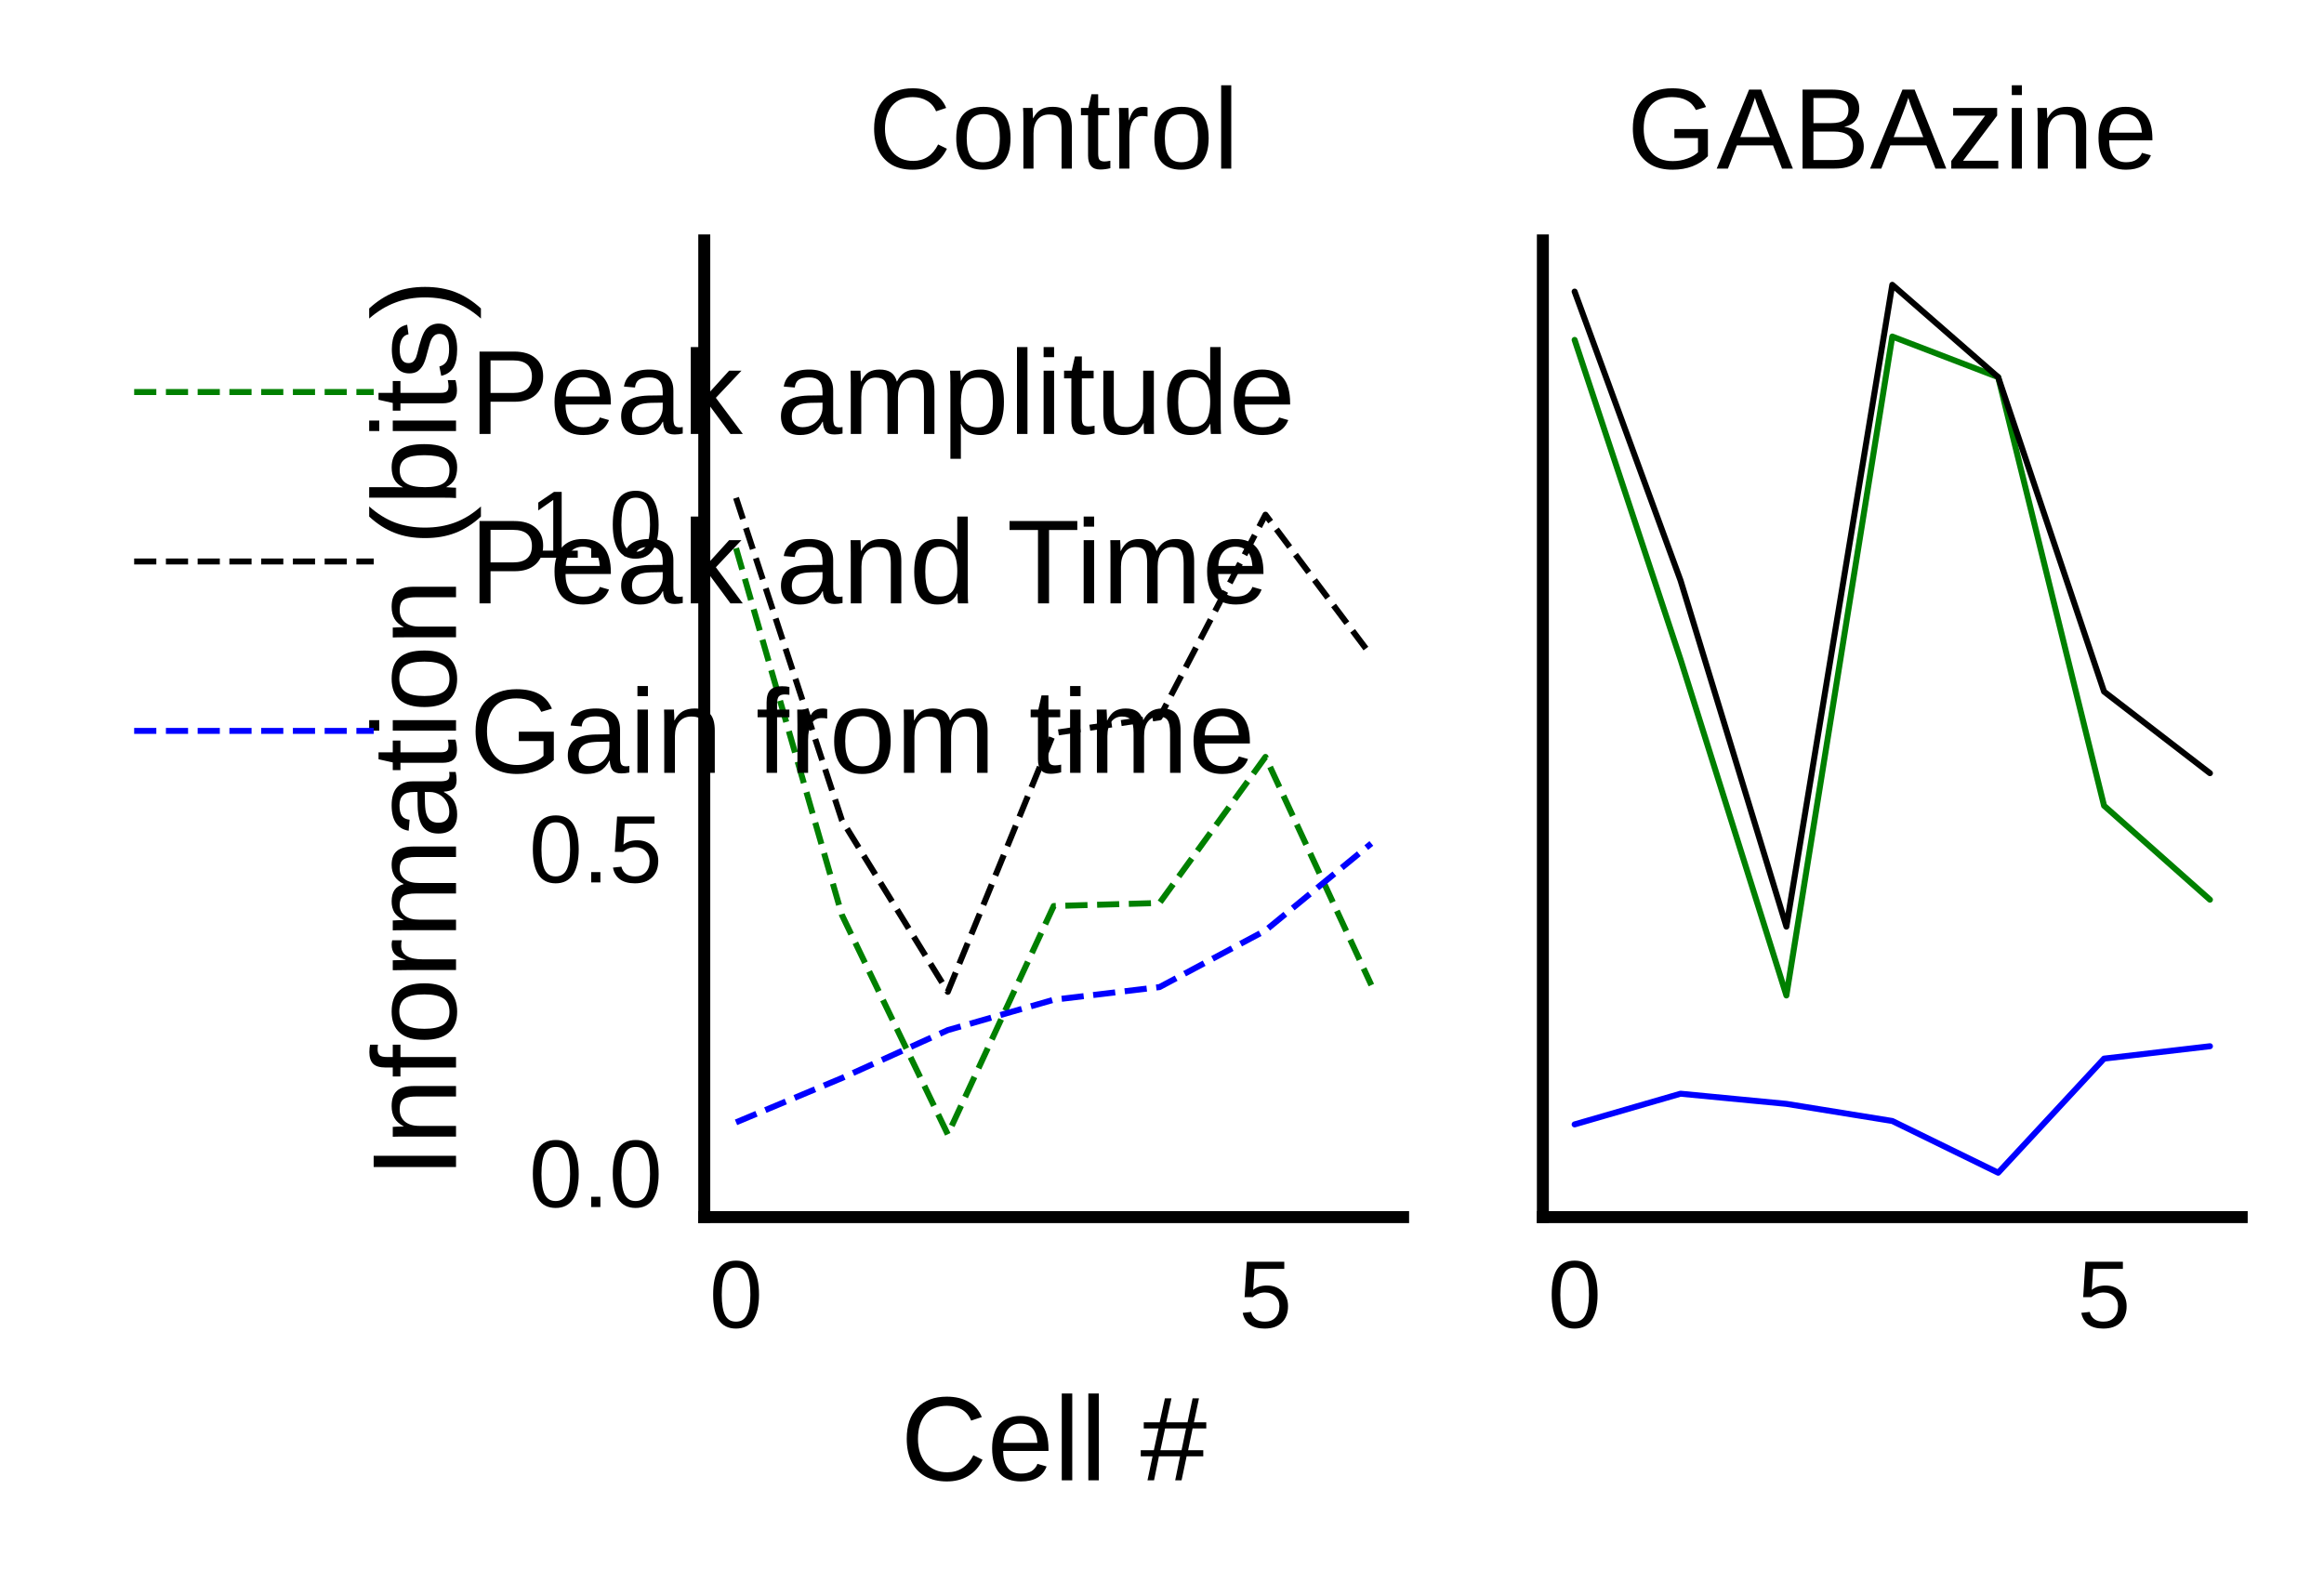
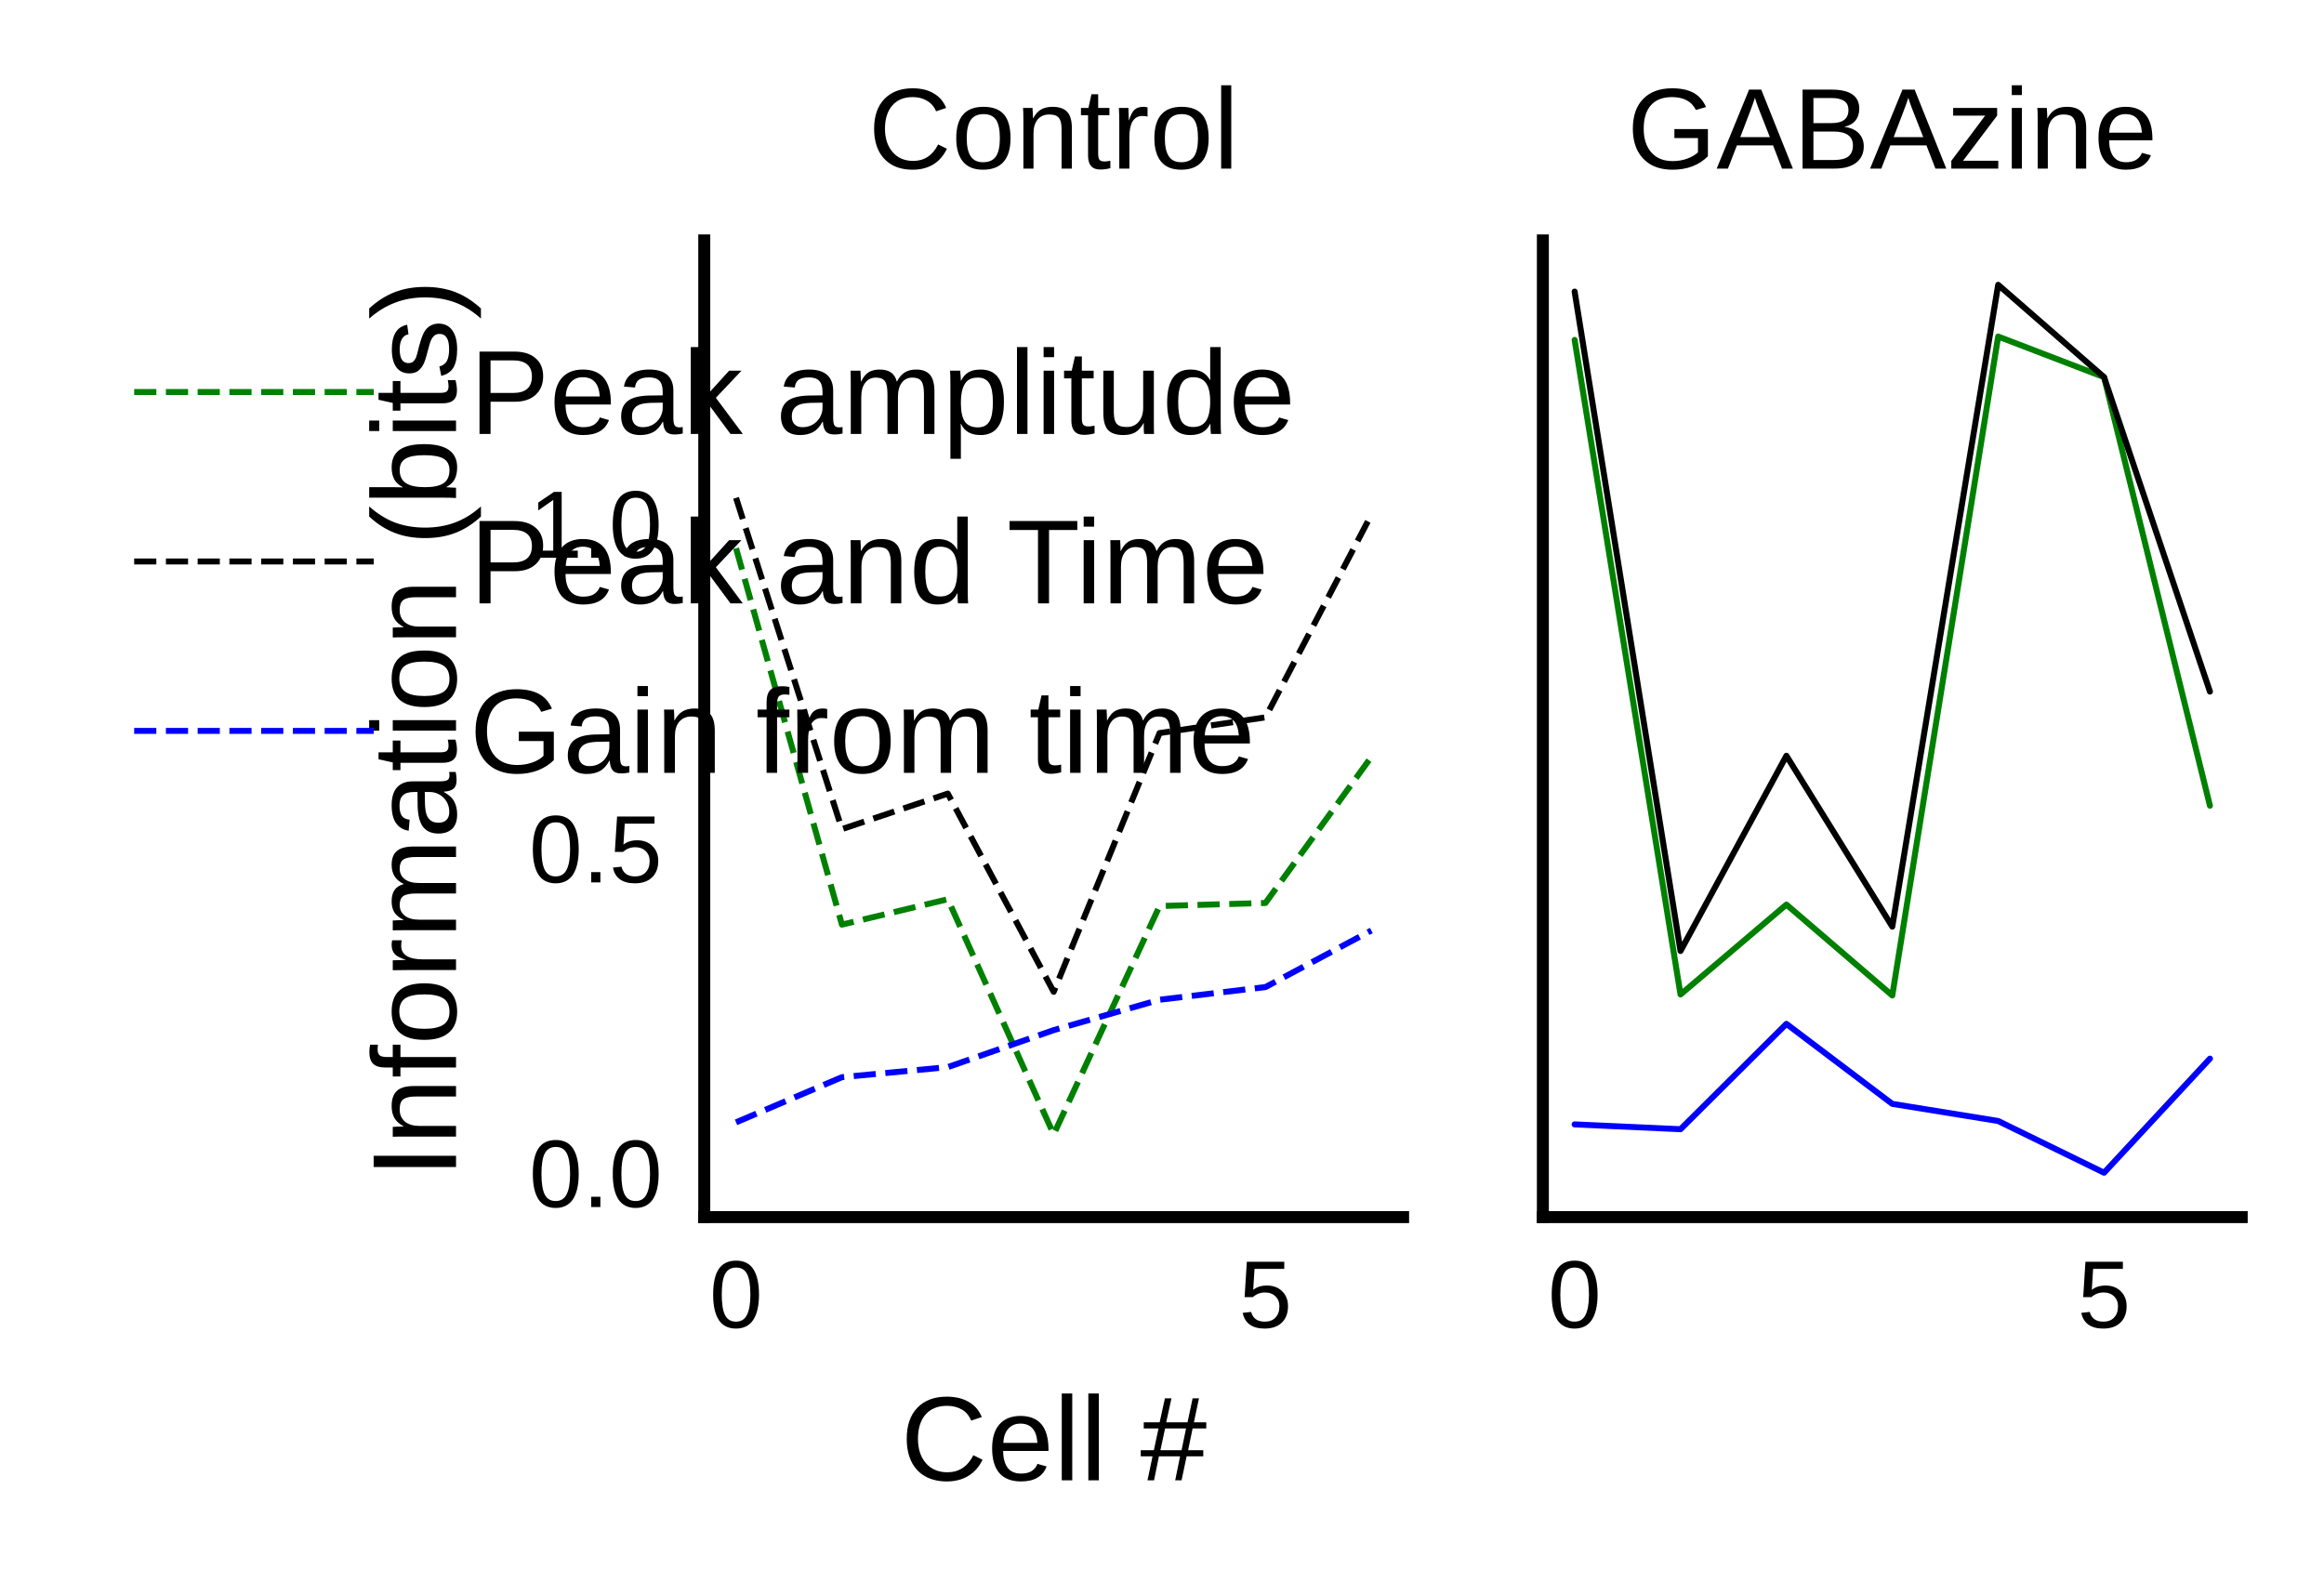
<svg xmlns="http://www.w3.org/2000/svg" height="132pt" version="1.1" viewBox="0 0 194 132" width="194pt">
  <defs>
    <style type="text/css">
*{stroke-linecap:butt;stroke-linejoin:round;}
  </style>
  </defs>
  <g id="figure_1">
    <g id="patch_1">
      <path d="M 0 132.773  L 194.33 132.773  L 194.33 0  L 0 0  z " style="fill:none;opacity:0;" />
    </g>
    <g id="axes_1">
      <g id="patch_2">
        <path d="M 58.79 101.612  L 117.127 101.612  L 117.127 20.072  L 58.79 20.072  z " style="fill:none;" />
      </g>
      <g id="line2d_1">
-         <path clip-path="url(#p4480467c78)" d="M 61.442 45.77  L 70.281 76.389  L 79.12 94.708  L 87.958 75.641  L 96.797 75.386  L 105.636 63.192  L 114.475 82.241  " style="fill:none;stroke:#008000;stroke-dasharray:1.85,0.8;stroke-dashoffset:0;stroke-width:0.5;" />
+         <path clip-path="url(#p8e7b9dff92)" d="M 61.442 45.77  L 70.281 77.194  L 79.12 75.073  L 87.958 94.708  L 96.797 75.641  L 105.636 75.386  L 114.475 63.192  " style="fill:none;stroke:#008000;stroke-dasharray:1.85,0.8;stroke-dashoffset:0;stroke-width:0.5;" />
      </g>
      <g id="line2d_2">
-         <path clip-path="url(#p4480467c78)" d="M 61.442 41.565  L 70.281 68.485  L 79.12 82.803  L 87.958 61.201  L 96.797 59.889  L 105.636 42.969  L 114.475 54.749  " style="fill:none;stroke:#000000;stroke-dasharray:1.85,0.8;stroke-dashoffset:0;stroke-width:0.5;" />
+         <path clip-path="url(#p8e7b9dff92)" d="M 61.442 41.565  L 70.281 69.22  L 79.12 66.256  L 87.958 82.803  L 96.797 61.201  L 105.636 59.889  L 114.475 42.969  " style="fill:none;stroke:#000000;stroke-dasharray:1.85,0.8;stroke-dashoffset:0;stroke-width:0.5;" />
      </g>
      <g id="line2d_3">
-         <path clip-path="url(#p4480467c78)" d="M 61.442 93.7  L 70.281 90.001  L 79.12 86.001  L 87.958 83.465  L 96.797 82.408  L 105.636 77.682  L 114.475 70.414  " style="fill:none;stroke:#0000ff;stroke-dasharray:1.85,0.8;stroke-dashoffset:0;stroke-width:0.5;" />
+         <path clip-path="url(#p8e7b9dff92)" d="M 61.442 93.7  L 70.281 89.93  L 79.12 89.088  L 87.958 86.001  L 96.797 83.465  L 105.636 82.408  L 114.475 77.682  " style="fill:none;stroke:#0000ff;stroke-dasharray:1.85,0.8;stroke-dashoffset:0;stroke-width:0.5;" />
      </g>
      <g id="patch_3">
        <path d="M 58.79 101.612  L 58.79 20.072  " style="fill:none;stroke:#000000;stroke-linecap:square;stroke-linejoin:miter;" />
      </g>
      <g id="patch_4">
        <path d="M 58.79 101.612  L 117.127 101.612  " style="fill:none;stroke:#000000;stroke-linecap:square;stroke-linejoin:miter;" />
      </g>
      <g id="matplotlib.axis_1">
        <g id="xtick_1">
          <g id="line2d_4" />
          <g id="text_1">
            <text style="font-family:Arial;font-size:8px;font-style:normal;font-weight:400;text-anchor:middle;" transform="rotate(-0, 61.44185, 110.8377)" x="61.442" y="110.838">0</text>
          </g>
        </g>
        <g id="xtick_2">
          <g id="line2d_5" />
          <g id="text_2">
            <text style="font-family:Arial;font-size:8px;font-style:normal;font-weight:400;text-anchor:middle;" transform="rotate(-0, 105.6361, 110.8377)" x="105.636" y="110.838">5</text>
          </g>
        </g>
        <g id="text_3">
          <text style="font-family:Arial;font-size:10px;font-style:normal;font-weight:400;text-anchor:middle;" transform="rotate(-0, 87.95838, 123.5856)" x="87.958" y="123.586">Cell #</text>
        </g>
      </g>
      <g id="matplotlib.axis_2">
        <g id="ytick_1">
          <g id="line2d_6" />
          <g id="text_4">
            <text style="font-family:Arial;font-size:8px;font-style:normal;font-weight:400;text-anchor:end;" transform="rotate(-0, 55.2902, 100.7683)" x="55.29" y="100.768">0.0</text>
          </g>
        </g>
        <g id="ytick_2">
          <g id="line2d_7" />
          <g id="text_5">
            <text style="font-family:Arial;font-size:8px;font-style:normal;font-weight:400;text-anchor:end;" transform="rotate(-0, 55.2902, 73.66686)" x="55.29" y="73.667">0.5</text>
          </g>
        </g>
        <g id="ytick_3">
          <g id="line2d_8" />
          <g id="text_6">
            <text style="font-family:Arial;font-size:8px;font-style:normal;font-weight:400;text-anchor:end;" transform="rotate(-0, 55.2902, 46.56546)" x="55.29" y="46.565">1.0</text>
          </g>
        </g>
        <g id="text_7">
          <text style="font-family:Arial;font-size:10px;font-style:normal;font-weight:400;text-anchor:middle;" transform="rotate(-90, 38.06551, 60.8415)" x="38.066" y="60.842">Information (bits)</text>
        </g>
      </g>
      <g id="text_8">
        <text style="font-family:Arial;font-size:9.6px;font-style:normal;font-weight:400;text-anchor:middle;" transform="rotate(-0, 87.95838, 14.0715)" x="87.958" y="14.072">Control</text>
      </g>
      <g id="legend_1">
        <g id="line2d_9">
          <path d="M 11.2 32.729  L 31.2 32.729  " style="fill:none;stroke:#008000;stroke-dasharray:1.85,0.8;stroke-dashoffset:0;stroke-width:0.5;" />
        </g>
        <g id="line2d_10" />
        <g id="text_9">
          <text style="font-family:Arial;font-size:10px;font-style:normal;font-weight:400;text-anchor:start;" transform="rotate(-0, 39.2, 36.22931)" x="39.2" y="36.229">Peak amplitude</text>
        </g>
        <g id="line2d_11">
          <path d="M 11.2 46.875  L 31.2 46.875  " style="fill:none;stroke:#000000;stroke-dasharray:1.85,0.8;stroke-dashoffset:0;stroke-width:0.5;" />
        </g>
        <g id="line2d_12" />
        <g id="text_10">
          <text style="font-family:Arial;font-size:10px;font-style:normal;font-weight:400;text-anchor:start;" transform="rotate(-0, 39.2, 50.37463)" x="39.2" y="50.375">Peak and Time</text>
        </g>
        <g id="line2d_13">
          <path d="M 11.2 61.02  L 31.2 61.02  " style="fill:none;stroke:#0000ff;stroke-dasharray:1.85,0.8;stroke-dashoffset:0;stroke-width:0.5;" />
        </g>
        <g id="line2d_14" />
        <g id="text_11">
          <text style="font-family:Arial;font-size:10px;font-style:normal;font-weight:400;text-anchor:start;" transform="rotate(-0, 39.2, 64.51994)" x="39.2" y="64.52">Gain from time</text>
        </g>
      </g>
    </g>
    <g id="axes_2">
      <g id="patch_5">
        <path d="M 128.794 101.612  L 187.13 101.612  L 187.13 20.072  L 128.794 20.072  z " style="fill:none;" />
      </g>
      <g id="line2d_15">
-         <path clip-path="url(#p7ba4bd395f)" d="M 131.445 28.377  L 140.284 55.047  L 149.123 83.108  L 157.962 28.096  L 166.801 31.487  L 175.64 67.266  L 184.479 75.11  " style="fill:none;stroke:#008000;stroke-linecap:round;stroke-width:0.5;" />
+         <path clip-path="url(#pe9da7b5c21)" d="M 131.445 28.377  L 140.284 83.026  L 149.123 75.52  L 157.962 83.108  L 166.801 28.096  L 175.64 31.487  L 184.479 67.266  " style="fill:none;stroke:#008000;stroke-linecap:round;stroke-width:0.5;" />
      </g>
      <g id="line2d_16">
-         <path clip-path="url(#p7ba4bd395f)" d="M 131.445 24.343  L 140.284 48.452  L 149.123 77.361  L 157.962 23.778  L 166.801 31.487  L 175.64 57.74  L 184.479 64.55  " style="fill:none;stroke:#000000;stroke-linecap:round;stroke-width:0.5;" />
+         <path clip-path="url(#pe9da7b5c21)" d="M 131.445 24.343  L 140.284 79.394  L 149.123 63.095  L 157.962 77.361  L 166.801 23.778  L 175.64 31.487  L 184.479 57.74  " style="fill:none;stroke:#000000;stroke-linecap:round;stroke-width:0.5;" />
      </g>
      <g id="line2d_17">
-         <path clip-path="url(#p7ba4bd395f)" d="M 131.445 93.871  L 140.284 91.31  L 149.123 92.158  L 157.962 93.587  L 166.801 97.905  L 175.64 88.379  L 184.479 87.346  " style="fill:none;stroke:#0000ff;stroke-linecap:round;stroke-width:0.5;" />
+         <path clip-path="url(#pe9da7b5c21)" d="M 131.445 93.871  L 140.284 94.273  L 149.123 85.48  L 157.962 92.158  L 166.801 93.587  L 175.64 97.905  L 184.479 88.379  " style="fill:none;stroke:#0000ff;stroke-linecap:round;stroke-width:0.5;" />
      </g>
      <g id="patch_6">
        <path d="M 128.794 101.612  L 128.794 20.072  " style="fill:none;stroke:#000000;stroke-linecap:square;stroke-linejoin:miter;" />
      </g>
      <g id="patch_7">
        <path d="M 128.794 101.612  L 187.13 101.612  " style="fill:none;stroke:#000000;stroke-linecap:square;stroke-linejoin:miter;" />
      </g>
      <g id="matplotlib.axis_3">
        <g id="xtick_3">
          <g id="line2d_18" />
          <g id="text_12">
            <text style="font-family:Arial;font-size:8px;font-style:normal;font-weight:400;text-anchor:middle;" transform="rotate(-0, 131.4455, 110.8377)" x="131.445" y="110.838">0</text>
          </g>
        </g>
        <g id="xtick_4">
          <g id="line2d_19" />
          <g id="text_13">
            <text style="font-family:Arial;font-size:8px;font-style:normal;font-weight:400;text-anchor:middle;" transform="rotate(-0, 175.6397, 110.8377)" x="175.64" y="110.838">5</text>
          </g>
        </g>
      </g>
      <g id="matplotlib.axis_4">
        <g id="ytick_4">
          <g id="line2d_20" />
        </g>
        <g id="ytick_5">
          <g id="line2d_21" />
        </g>
        <g id="ytick_6">
          <g id="line2d_22" />
        </g>
      </g>
      <g id="text_14">
        <text style="font-family:Arial;font-size:9.6px;font-style:normal;font-weight:400;text-anchor:middle;" transform="rotate(-0, 157.962, 14.0715)" x="157.962" y="14.072">GABAzine</text>
      </g>
    </g>
  </g>
  <defs>
-     <clipPath id="p4480467c78">
+     <clipPath id="p8e7b9dff92">
      <rect height="81.54" width="58.336" x="58.79" y="20.072" />
    </clipPath>
-     <clipPath id="p7ba4bd395f">
+     <clipPath id="pe9da7b5c21">
      <rect height="81.54" width="58.336" x="128.794" y="20.072" />
    </clipPath>
  </defs>
</svg>
